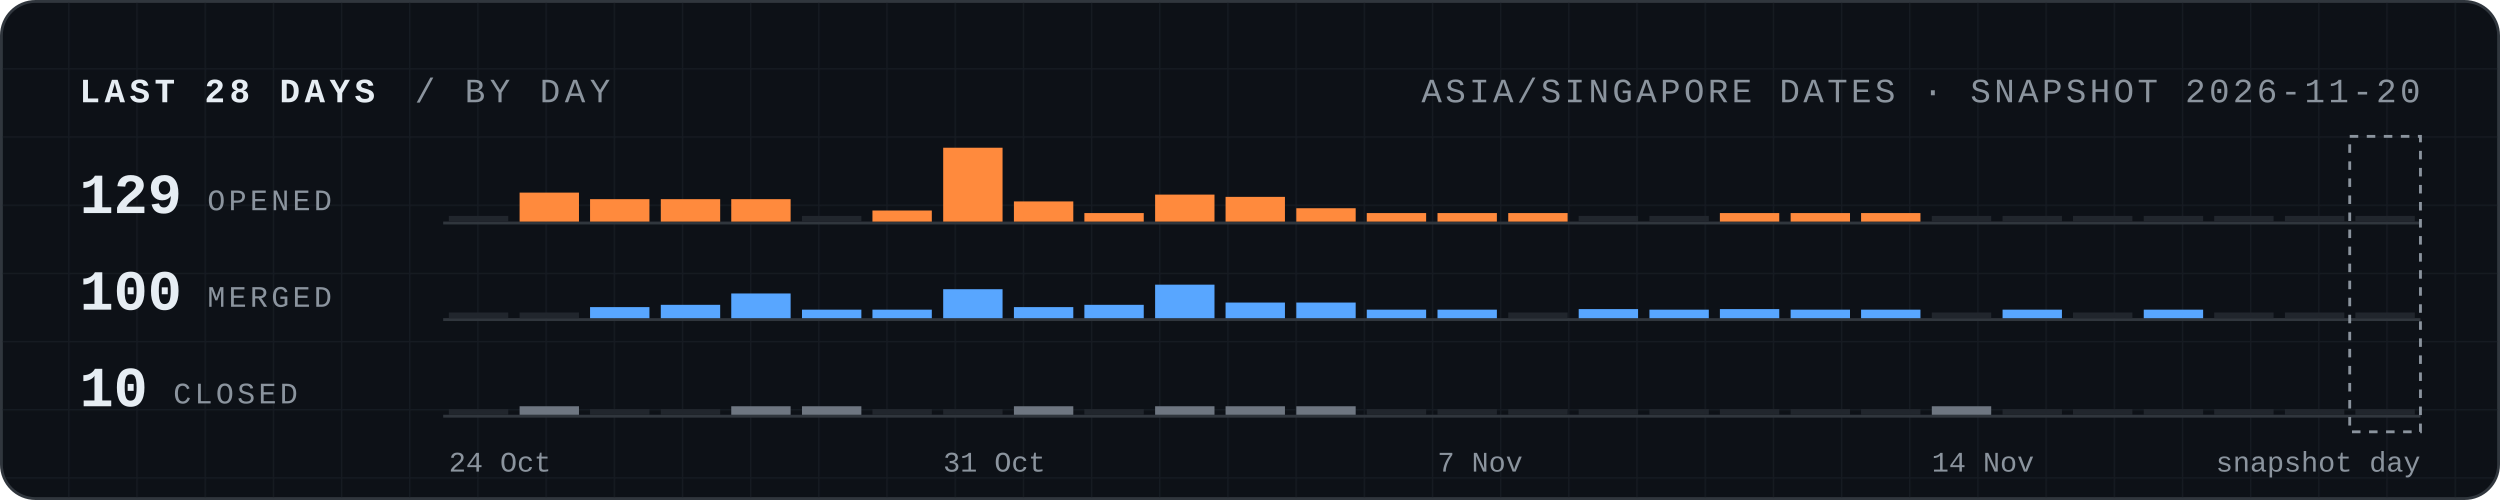
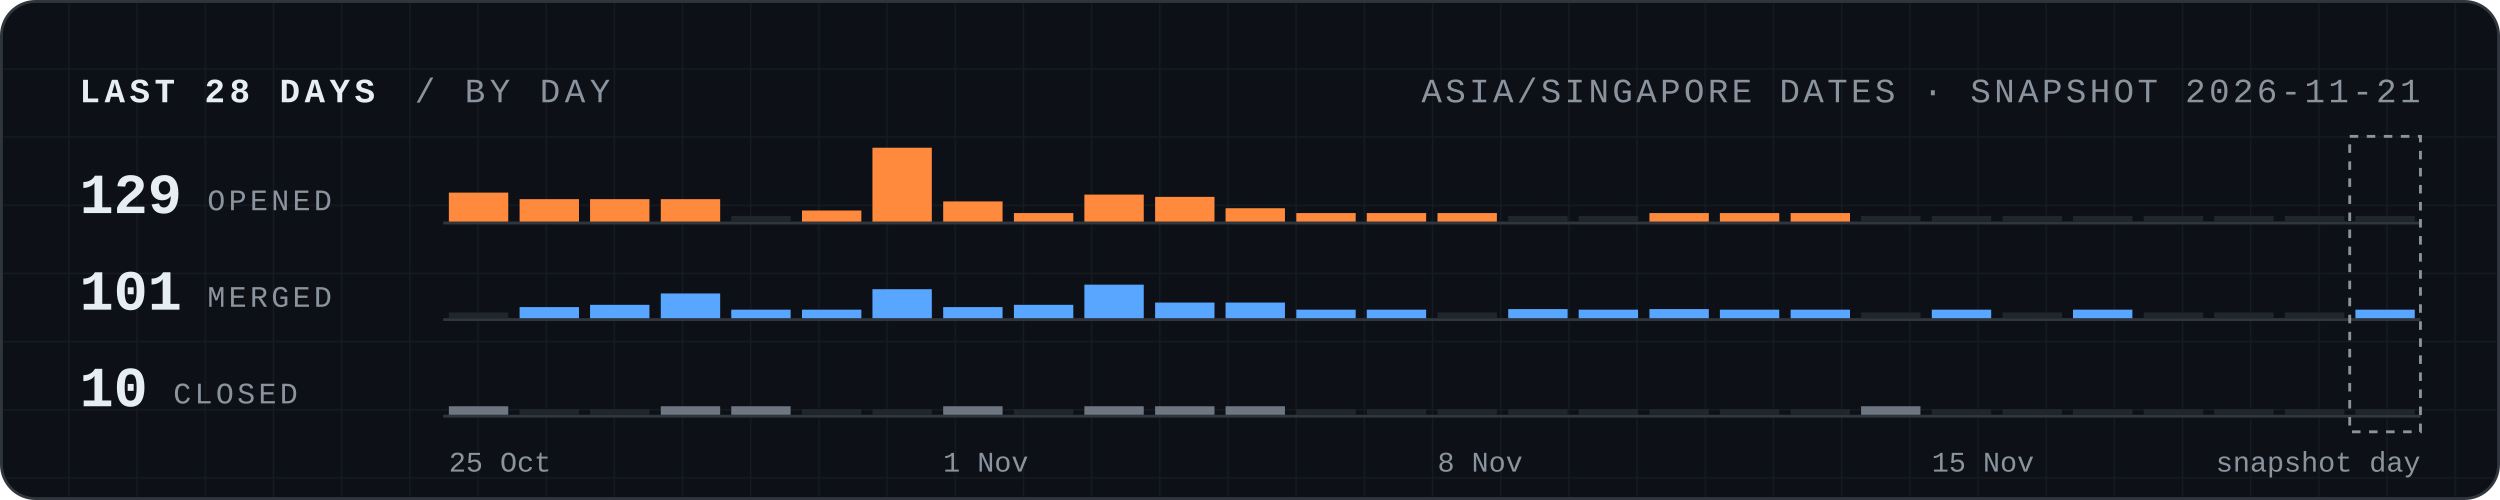
- <svg xmlns="http://www.w3.org/2000/svg" viewBox="0 0 880 176" width="880" height="176" role="img" aria-label="Daily activity from 2026-10-24 to 2026-11-20, Asia/Singapore dates: 129 pull requests opened, 100 merged and 10 closed without merge. Each event is dated by when it happened.">
+ <svg xmlns="http://www.w3.org/2000/svg" viewBox="0 0 880 176" width="880" height="176" role="img" aria-label="Daily activity from 2026-10-25 to 2026-11-21, Asia/Singapore dates: 129 pull requests opened, 101 merged and 10 closed without merge. Each event is dated by when it happened.">
  <style>.mono{font-family:ui-monospace, SFMono-Regular, 'SF Mono', Menlo, Consolas, 'Liberation Mono', monospace}.sans{font-family:-apple-system, BlinkMacSystemFont, 'Segoe UI', 'Noto Sans', Helvetica, Arial, sans-serif}.bar{transform-box:fill-box;transform-origin:50% 100%;animation:rise .9s cubic-bezier(.2,.7,.2,1) both}@keyframes rise{from{transform:scaleY(0)}to{transform:scaleY(1)}}@media (prefers-reduced-motion:reduce){.bar{animation:none}}</style>
  <defs>
    <pattern id="a-dark" width="24" height="24" patternUnits="userSpaceOnUse">
      <path d="M24 0H0V24" fill="none" stroke="#161b22" stroke-width="1" />
    </pattern>
  </defs>
  <rect x="0.5" y="0.5" width="879" height="175" rx="12" fill="#0d1117" stroke="#30363d" />
  <rect x="1" y="1" width="878" height="174" rx="12" fill="url(#a-dark)" />
  <text class="mono" x="28" y="36" font-size="12" font-weight="700" letter-spacing="1.6" fill="#e6edf3">LAST 28 DAYS</text>
  <text class="mono" x="146" y="36" font-size="12" letter-spacing="1.6" fill="#8b949e">/ BY DAY</text>
-   <text class="mono" x="852" y="36" font-size="12" letter-spacing="1.2" fill="#8b949e" text-anchor="end">ASIA/SINGAPORE DATES · SNAPSHOT 2026-11-20</text>
+   <text class="mono" x="852" y="36" font-size="12" letter-spacing="1.2" fill="#8b949e" text-anchor="end">ASIA/SINGAPORE DATES · SNAPSHOT 2026-11-21</text>
  <text class="mono" x="28" y="75" font-size="20" font-weight="700" fill="#e6edf3">129</text>
  <text class="mono" x="73" y="74" font-size="10.5" letter-spacing="1.2" fill="#8b949e">OPENED</text>
  <path d="M156 78.5H852" stroke="#30363d" stroke-width="1" />
-   <rect x="158.0" y="76" width="20.9" height="2" fill="#21262d" />
-   <rect class="bar" x="182.9" y="67.8" width="20.9" height="10.2" fill="#ff8a3d" style="animation-delay:18ms" />
+   <rect class="bar" x="158.0" y="67.8" width="20.9" height="10.2" fill="#ff8a3d" style="animation-delay:0ms" />
+   <rect class="bar" x="182.9" y="70.1" width="20.9" height="7.9" fill="#ff8a3d" style="animation-delay:18ms" />
  <rect class="bar" x="207.7" y="70.1" width="20.9" height="7.9" fill="#ff8a3d" style="animation-delay:36ms" />
  <rect class="bar" x="232.6" y="70.1" width="20.9" height="7.9" fill="#ff8a3d" style="animation-delay:54ms" />
-   <rect class="bar" x="257.4" y="70.1" width="20.9" height="7.9" fill="#ff8a3d" style="animation-delay:72ms" />
-   <rect x="282.3" y="76" width="20.9" height="2" fill="#21262d" />
-   <rect class="bar" x="307.1" y="74.1" width="20.9" height="3.9" fill="#ff8a3d" style="animation-delay:108ms" />
-   <rect class="bar" x="332.0" y="52.0" width="20.9" height="26.0" fill="#ff8a3d" style="animation-delay:126ms" />
-   <rect class="bar" x="356.9" y="70.9" width="20.9" height="7.1" fill="#ff8a3d" style="animation-delay:144ms" />
-   <rect class="bar" x="381.7" y="75.0" width="20.9" height="3.0" fill="#ff8a3d" style="animation-delay:162ms" />
-   <rect class="bar" x="406.6" y="68.5" width="20.9" height="9.5" fill="#ff8a3d" style="animation-delay:180ms" />
-   <rect class="bar" x="431.4" y="69.3" width="20.9" height="8.7" fill="#ff8a3d" style="animation-delay:198ms" />
-   <rect class="bar" x="456.3" y="73.3" width="20.9" height="4.7" fill="#ff8a3d" style="animation-delay:216ms" />
+   <rect x="257.4" y="76" width="20.9" height="2" fill="#21262d" />
+   <rect class="bar" x="282.3" y="74.1" width="20.9" height="3.9" fill="#ff8a3d" style="animation-delay:90ms" />
+   <rect class="bar" x="307.1" y="52.0" width="20.9" height="26.0" fill="#ff8a3d" style="animation-delay:108ms" />
+   <rect class="bar" x="332.0" y="70.9" width="20.9" height="7.1" fill="#ff8a3d" style="animation-delay:126ms" />
+   <rect class="bar" x="356.9" y="75.0" width="20.9" height="3.0" fill="#ff8a3d" style="animation-delay:144ms" />
+   <rect class="bar" x="381.7" y="68.5" width="20.9" height="9.5" fill="#ff8a3d" style="animation-delay:162ms" />
+   <rect class="bar" x="406.6" y="69.3" width="20.9" height="8.7" fill="#ff8a3d" style="animation-delay:180ms" />
+   <rect class="bar" x="431.4" y="73.3" width="20.9" height="4.7" fill="#ff8a3d" style="animation-delay:198ms" />
+   <rect class="bar" x="456.3" y="75.0" width="20.9" height="3.0" fill="#ff8a3d" style="animation-delay:216ms" />
  <rect class="bar" x="481.1" y="75.0" width="20.9" height="3.0" fill="#ff8a3d" style="animation-delay:234ms" />
  <rect class="bar" x="506.0" y="75.0" width="20.9" height="3.0" fill="#ff8a3d" style="animation-delay:252ms" />
-   <rect class="bar" x="530.9" y="75.0" width="20.9" height="3.0" fill="#ff8a3d" style="animation-delay:270ms" />
+   <rect x="530.9" y="76" width="20.9" height="2" fill="#21262d" />
  <rect x="555.7" y="76" width="20.9" height="2" fill="#21262d" />
-   <rect x="580.6" y="76" width="20.9" height="2" fill="#21262d" />
+   <rect class="bar" x="580.6" y="75.0" width="20.9" height="3.0" fill="#ff8a3d" style="animation-delay:306ms" />
  <rect class="bar" x="605.4" y="75.0" width="20.9" height="3.0" fill="#ff8a3d" style="animation-delay:324ms" />
  <rect class="bar" x="630.3" y="75.0" width="20.9" height="3.0" fill="#ff8a3d" style="animation-delay:342ms" />
-   <rect class="bar" x="655.1" y="75.0" width="20.9" height="3.0" fill="#ff8a3d" style="animation-delay:360ms" />
+   <rect x="655.1" y="76" width="20.9" height="2" fill="#21262d" />
  <rect x="680.0" y="76" width="20.9" height="2" fill="#21262d" />
  <rect x="704.9" y="76" width="20.9" height="2" fill="#21262d" />
  <rect x="729.7" y="76" width="20.9" height="2" fill="#21262d" />
  <rect x="754.6" y="76" width="20.9" height="2" fill="#21262d" />
  <rect x="779.4" y="76" width="20.9" height="2" fill="#21262d" />
  <rect x="804.3" y="76" width="20.9" height="2" fill="#21262d" />
  <rect x="829.1" y="76" width="20.9" height="2" fill="#21262d" />
-   <text class="mono" x="28" y="109" font-size="20" font-weight="700" fill="#e6edf3">100</text>
+   <text class="mono" x="28" y="109" font-size="20" font-weight="700" fill="#e6edf3">101</text>
  <text class="mono" x="73" y="108" font-size="10.5" letter-spacing="1.2" fill="#8b949e">MERGED</text>
  <path d="M156 112.5H852" stroke="#30363d" stroke-width="1" />
  <rect x="158.0" y="110" width="20.9" height="2" fill="#21262d" />
-   <rect x="182.9" y="110" width="20.9" height="2" fill="#21262d" />
-   <rect class="bar" x="207.7" y="108.1" width="20.9" height="3.9" fill="#58a6ff" style="animation-delay:36ms" />
-   <rect class="bar" x="232.6" y="107.3" width="20.9" height="4.7" fill="#58a6ff" style="animation-delay:54ms" />
-   <rect class="bar" x="257.4" y="103.3" width="20.9" height="8.7" fill="#58a6ff" style="animation-delay:72ms" />
+   <rect class="bar" x="182.9" y="108.1" width="20.9" height="3.9" fill="#58a6ff" style="animation-delay:18ms" />
+   <rect class="bar" x="207.7" y="107.3" width="20.9" height="4.7" fill="#58a6ff" style="animation-delay:36ms" />
+   <rect class="bar" x="232.6" y="103.3" width="20.9" height="8.7" fill="#58a6ff" style="animation-delay:54ms" />
+   <rect class="bar" x="257.4" y="109.0" width="20.9" height="3.0" fill="#58a6ff" style="animation-delay:72ms" />
  <rect class="bar" x="282.3" y="109.0" width="20.9" height="3.0" fill="#58a6ff" style="animation-delay:90ms" />
-   <rect class="bar" x="307.1" y="109.0" width="20.9" height="3.0" fill="#58a6ff" style="animation-delay:108ms" />
-   <rect class="bar" x="332.0" y="101.8" width="20.9" height="10.2" fill="#58a6ff" style="animation-delay:126ms" />
-   <rect class="bar" x="356.9" y="108.1" width="20.9" height="3.9" fill="#58a6ff" style="animation-delay:144ms" />
-   <rect class="bar" x="381.7" y="107.3" width="20.9" height="4.7" fill="#58a6ff" style="animation-delay:162ms" />
-   <rect class="bar" x="406.6" y="100.2" width="20.9" height="11.8" fill="#58a6ff" style="animation-delay:180ms" />
+   <rect class="bar" x="307.1" y="101.8" width="20.9" height="10.2" fill="#58a6ff" style="animation-delay:108ms" />
+   <rect class="bar" x="332.0" y="108.1" width="20.9" height="3.9" fill="#58a6ff" style="animation-delay:126ms" />
+   <rect class="bar" x="356.9" y="107.3" width="20.9" height="4.7" fill="#58a6ff" style="animation-delay:144ms" />
+   <rect class="bar" x="381.7" y="100.2" width="20.9" height="11.8" fill="#58a6ff" style="animation-delay:162ms" />
+   <rect class="bar" x="406.6" y="106.5" width="20.9" height="5.5" fill="#58a6ff" style="animation-delay:180ms" />
  <rect class="bar" x="431.4" y="106.5" width="20.9" height="5.5" fill="#58a6ff" style="animation-delay:198ms" />
-   <rect class="bar" x="456.3" y="106.5" width="20.9" height="5.5" fill="#58a6ff" style="animation-delay:216ms" />
+   <rect class="bar" x="456.3" y="109.0" width="20.9" height="3.0" fill="#58a6ff" style="animation-delay:216ms" />
  <rect class="bar" x="481.1" y="109.0" width="20.9" height="3.0" fill="#58a6ff" style="animation-delay:234ms" />
-   <rect class="bar" x="506.0" y="109.0" width="20.9" height="3.0" fill="#58a6ff" style="animation-delay:252ms" />
-   <rect x="530.9" y="110" width="20.9" height="2" fill="#21262d" />
-   <rect class="bar" x="555.7" y="108.8" width="20.9" height="3.2" fill="#58a6ff" style="animation-delay:288ms" />
-   <rect class="bar" x="580.6" y="109.0" width="20.9" height="3.0" fill="#58a6ff" style="animation-delay:306ms" />
-   <rect class="bar" x="605.4" y="108.8" width="20.9" height="3.2" fill="#58a6ff" style="animation-delay:324ms" />
+   <rect x="506.0" y="110" width="20.9" height="2" fill="#21262d" />
+   <rect class="bar" x="530.9" y="108.8" width="20.9" height="3.2" fill="#58a6ff" style="animation-delay:270ms" />
+   <rect class="bar" x="555.7" y="109.0" width="20.9" height="3.0" fill="#58a6ff" style="animation-delay:288ms" />
+   <rect class="bar" x="580.6" y="108.8" width="20.9" height="3.2" fill="#58a6ff" style="animation-delay:306ms" />
+   <rect class="bar" x="605.4" y="109.0" width="20.9" height="3.0" fill="#58a6ff" style="animation-delay:324ms" />
  <rect class="bar" x="630.3" y="109.0" width="20.9" height="3.0" fill="#58a6ff" style="animation-delay:342ms" />
-   <rect class="bar" x="655.1" y="109.0" width="20.9" height="3.0" fill="#58a6ff" style="animation-delay:360ms" />
-   <rect x="680.0" y="110" width="20.9" height="2" fill="#21262d" />
-   <rect class="bar" x="704.9" y="109.0" width="20.9" height="3.0" fill="#58a6ff" style="animation-delay:396ms" />
-   <rect x="729.7" y="110" width="20.9" height="2" fill="#21262d" />
-   <rect class="bar" x="754.6" y="109.0" width="20.9" height="3.0" fill="#58a6ff" style="animation-delay:432ms" />
+   <rect x="655.1" y="110" width="20.9" height="2" fill="#21262d" />
+   <rect class="bar" x="680.0" y="109.0" width="20.9" height="3.0" fill="#58a6ff" style="animation-delay:378ms" />
+   <rect x="704.9" y="110" width="20.9" height="2" fill="#21262d" />
+   <rect class="bar" x="729.7" y="109.0" width="20.9" height="3.0" fill="#58a6ff" style="animation-delay:414ms" />
+   <rect x="754.6" y="110" width="20.9" height="2" fill="#21262d" />
  <rect x="779.4" y="110" width="20.9" height="2" fill="#21262d" />
  <rect x="804.3" y="110" width="20.9" height="2" fill="#21262d" />
-   <rect x="829.1" y="110" width="20.9" height="2" fill="#21262d" />
+   <rect class="bar" x="829.1" y="109.0" width="20.9" height="3.0" fill="#58a6ff" style="animation-delay:486ms" />
  <text class="mono" x="28" y="143" font-size="20" font-weight="700" fill="#e6edf3">10</text>
  <text class="mono" x="61" y="142" font-size="10.5" letter-spacing="1.2" fill="#8b949e">CLOSED</text>
  <path d="M156 146.5H852" stroke="#30363d" stroke-width="1" />
-   <rect x="158.0" y="144" width="20.9" height="2" fill="#21262d" />
-   <rect class="bar" x="182.9" y="143.0" width="20.9" height="3.0" fill="#6e7681" style="animation-delay:18ms" />
+   <rect class="bar" x="158.0" y="143.0" width="20.9" height="3.0" fill="#6e7681" style="animation-delay:0ms" />
+   <rect x="182.9" y="144" width="20.9" height="2" fill="#21262d" />
  <rect x="207.7" y="144" width="20.9" height="2" fill="#21262d" />
-   <rect x="232.6" y="144" width="20.9" height="2" fill="#21262d" />
+   <rect class="bar" x="232.6" y="143.0" width="20.9" height="3.0" fill="#6e7681" style="animation-delay:54ms" />
  <rect class="bar" x="257.4" y="143.0" width="20.9" height="3.0" fill="#6e7681" style="animation-delay:72ms" />
-   <rect class="bar" x="282.3" y="143.0" width="20.9" height="3.0" fill="#6e7681" style="animation-delay:90ms" />
+   <rect x="282.3" y="144" width="20.9" height="2" fill="#21262d" />
  <rect x="307.1" y="144" width="20.9" height="2" fill="#21262d" />
-   <rect x="332.0" y="144" width="20.9" height="2" fill="#21262d" />
-   <rect class="bar" x="356.9" y="143.0" width="20.9" height="3.0" fill="#6e7681" style="animation-delay:144ms" />
-   <rect x="381.7" y="144" width="20.9" height="2" fill="#21262d" />
+   <rect class="bar" x="332.0" y="143.0" width="20.9" height="3.0" fill="#6e7681" style="animation-delay:126ms" />
+   <rect x="356.9" y="144" width="20.9" height="2" fill="#21262d" />
+   <rect class="bar" x="381.7" y="143.0" width="20.9" height="3.0" fill="#6e7681" style="animation-delay:162ms" />
  <rect class="bar" x="406.6" y="143.0" width="20.9" height="3.0" fill="#6e7681" style="animation-delay:180ms" />
  <rect class="bar" x="431.4" y="143.0" width="20.9" height="3.0" fill="#6e7681" style="animation-delay:198ms" />
-   <rect class="bar" x="456.3" y="143.0" width="20.9" height="3.0" fill="#6e7681" style="animation-delay:216ms" />
+   <rect x="456.3" y="144" width="20.9" height="2" fill="#21262d" />
  <rect x="481.1" y="144" width="20.9" height="2" fill="#21262d" />
  <rect x="506.0" y="144" width="20.9" height="2" fill="#21262d" />
  <rect x="530.9" y="144" width="20.9" height="2" fill="#21262d" />
  <rect x="555.7" y="144" width="20.9" height="2" fill="#21262d" />
  <rect x="580.6" y="144" width="20.9" height="2" fill="#21262d" />
  <rect x="605.4" y="144" width="20.9" height="2" fill="#21262d" />
  <rect x="630.3" y="144" width="20.9" height="2" fill="#21262d" />
-   <rect x="655.1" y="144" width="20.9" height="2" fill="#21262d" />
-   <rect class="bar" x="680.0" y="143.0" width="20.9" height="3.0" fill="#6e7681" style="animation-delay:378ms" />
+   <rect class="bar" x="655.1" y="143.0" width="20.9" height="3.0" fill="#6e7681" style="animation-delay:360ms" />
+   <rect x="680.0" y="144" width="20.9" height="2" fill="#21262d" />
  <rect x="704.9" y="144" width="20.9" height="2" fill="#21262d" />
  <rect x="729.7" y="144" width="20.9" height="2" fill="#21262d" />
  <rect x="754.6" y="144" width="20.9" height="2" fill="#21262d" />
  <rect x="779.4" y="144" width="20.9" height="2" fill="#21262d" />
  <rect x="804.3" y="144" width="20.9" height="2" fill="#21262d" />
  <rect x="829.1" y="144" width="20.9" height="2" fill="#21262d" />
  <rect x="827.1" y="48" width="24.9" height="104" fill="none" stroke="#8b949e" stroke-width="1" stroke-dasharray="3 3" />
-   <text class="mono" x="158.0" y="166" font-size="10" fill="#8b949e">24 Oct</text>
-   <text class="mono" x="332.0" y="166" font-size="10" fill="#8b949e">31 Oct</text>
-   <text class="mono" x="506.0" y="166" font-size="10" fill="#8b949e">7 Nov</text>
-   <text class="mono" x="680.0" y="166" font-size="10" fill="#8b949e">14 Nov</text>
+   <text class="mono" x="158.0" y="166" font-size="10" fill="#8b949e">25 Oct</text>
+   <text class="mono" x="332.0" y="166" font-size="10" fill="#8b949e">1 Nov</text>
+   <text class="mono" x="506.0" y="166" font-size="10" fill="#8b949e">8 Nov</text>
+   <text class="mono" x="680.0" y="166" font-size="10" fill="#8b949e">15 Nov</text>
  <text class="mono" x="852" y="166" font-size="10" fill="#8b949e" text-anchor="end">snapshot day</text>
</svg>
